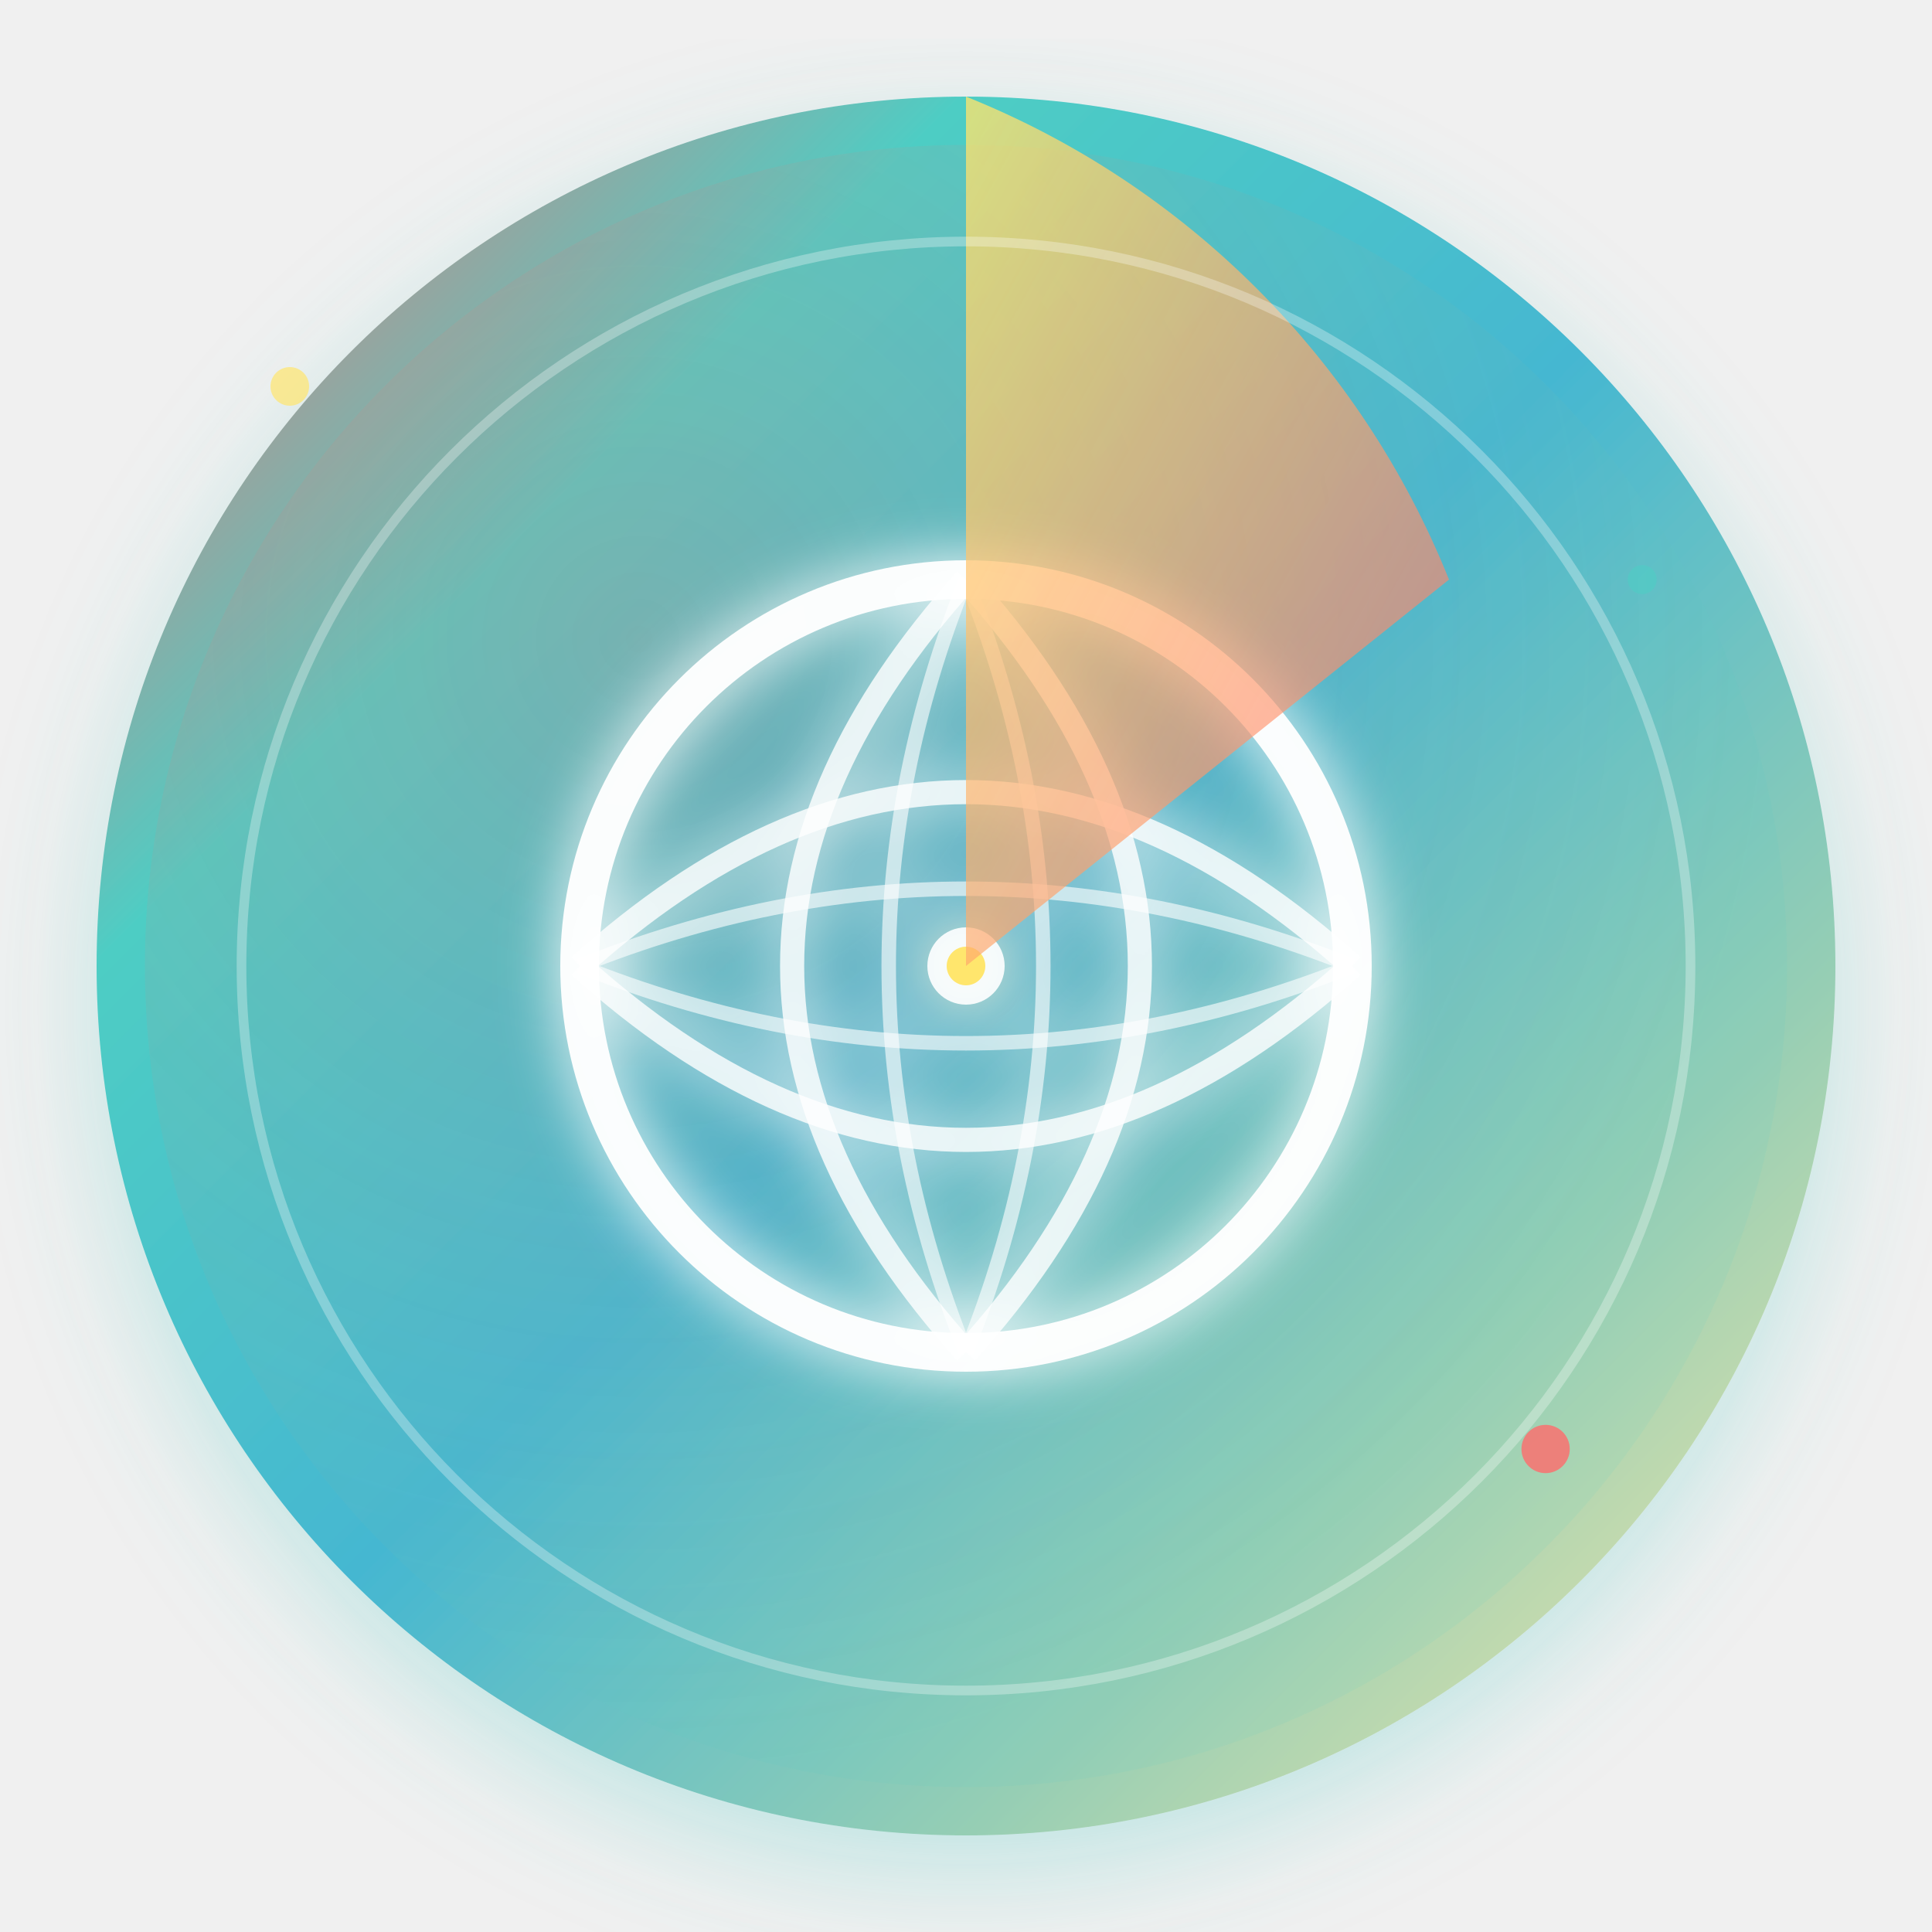
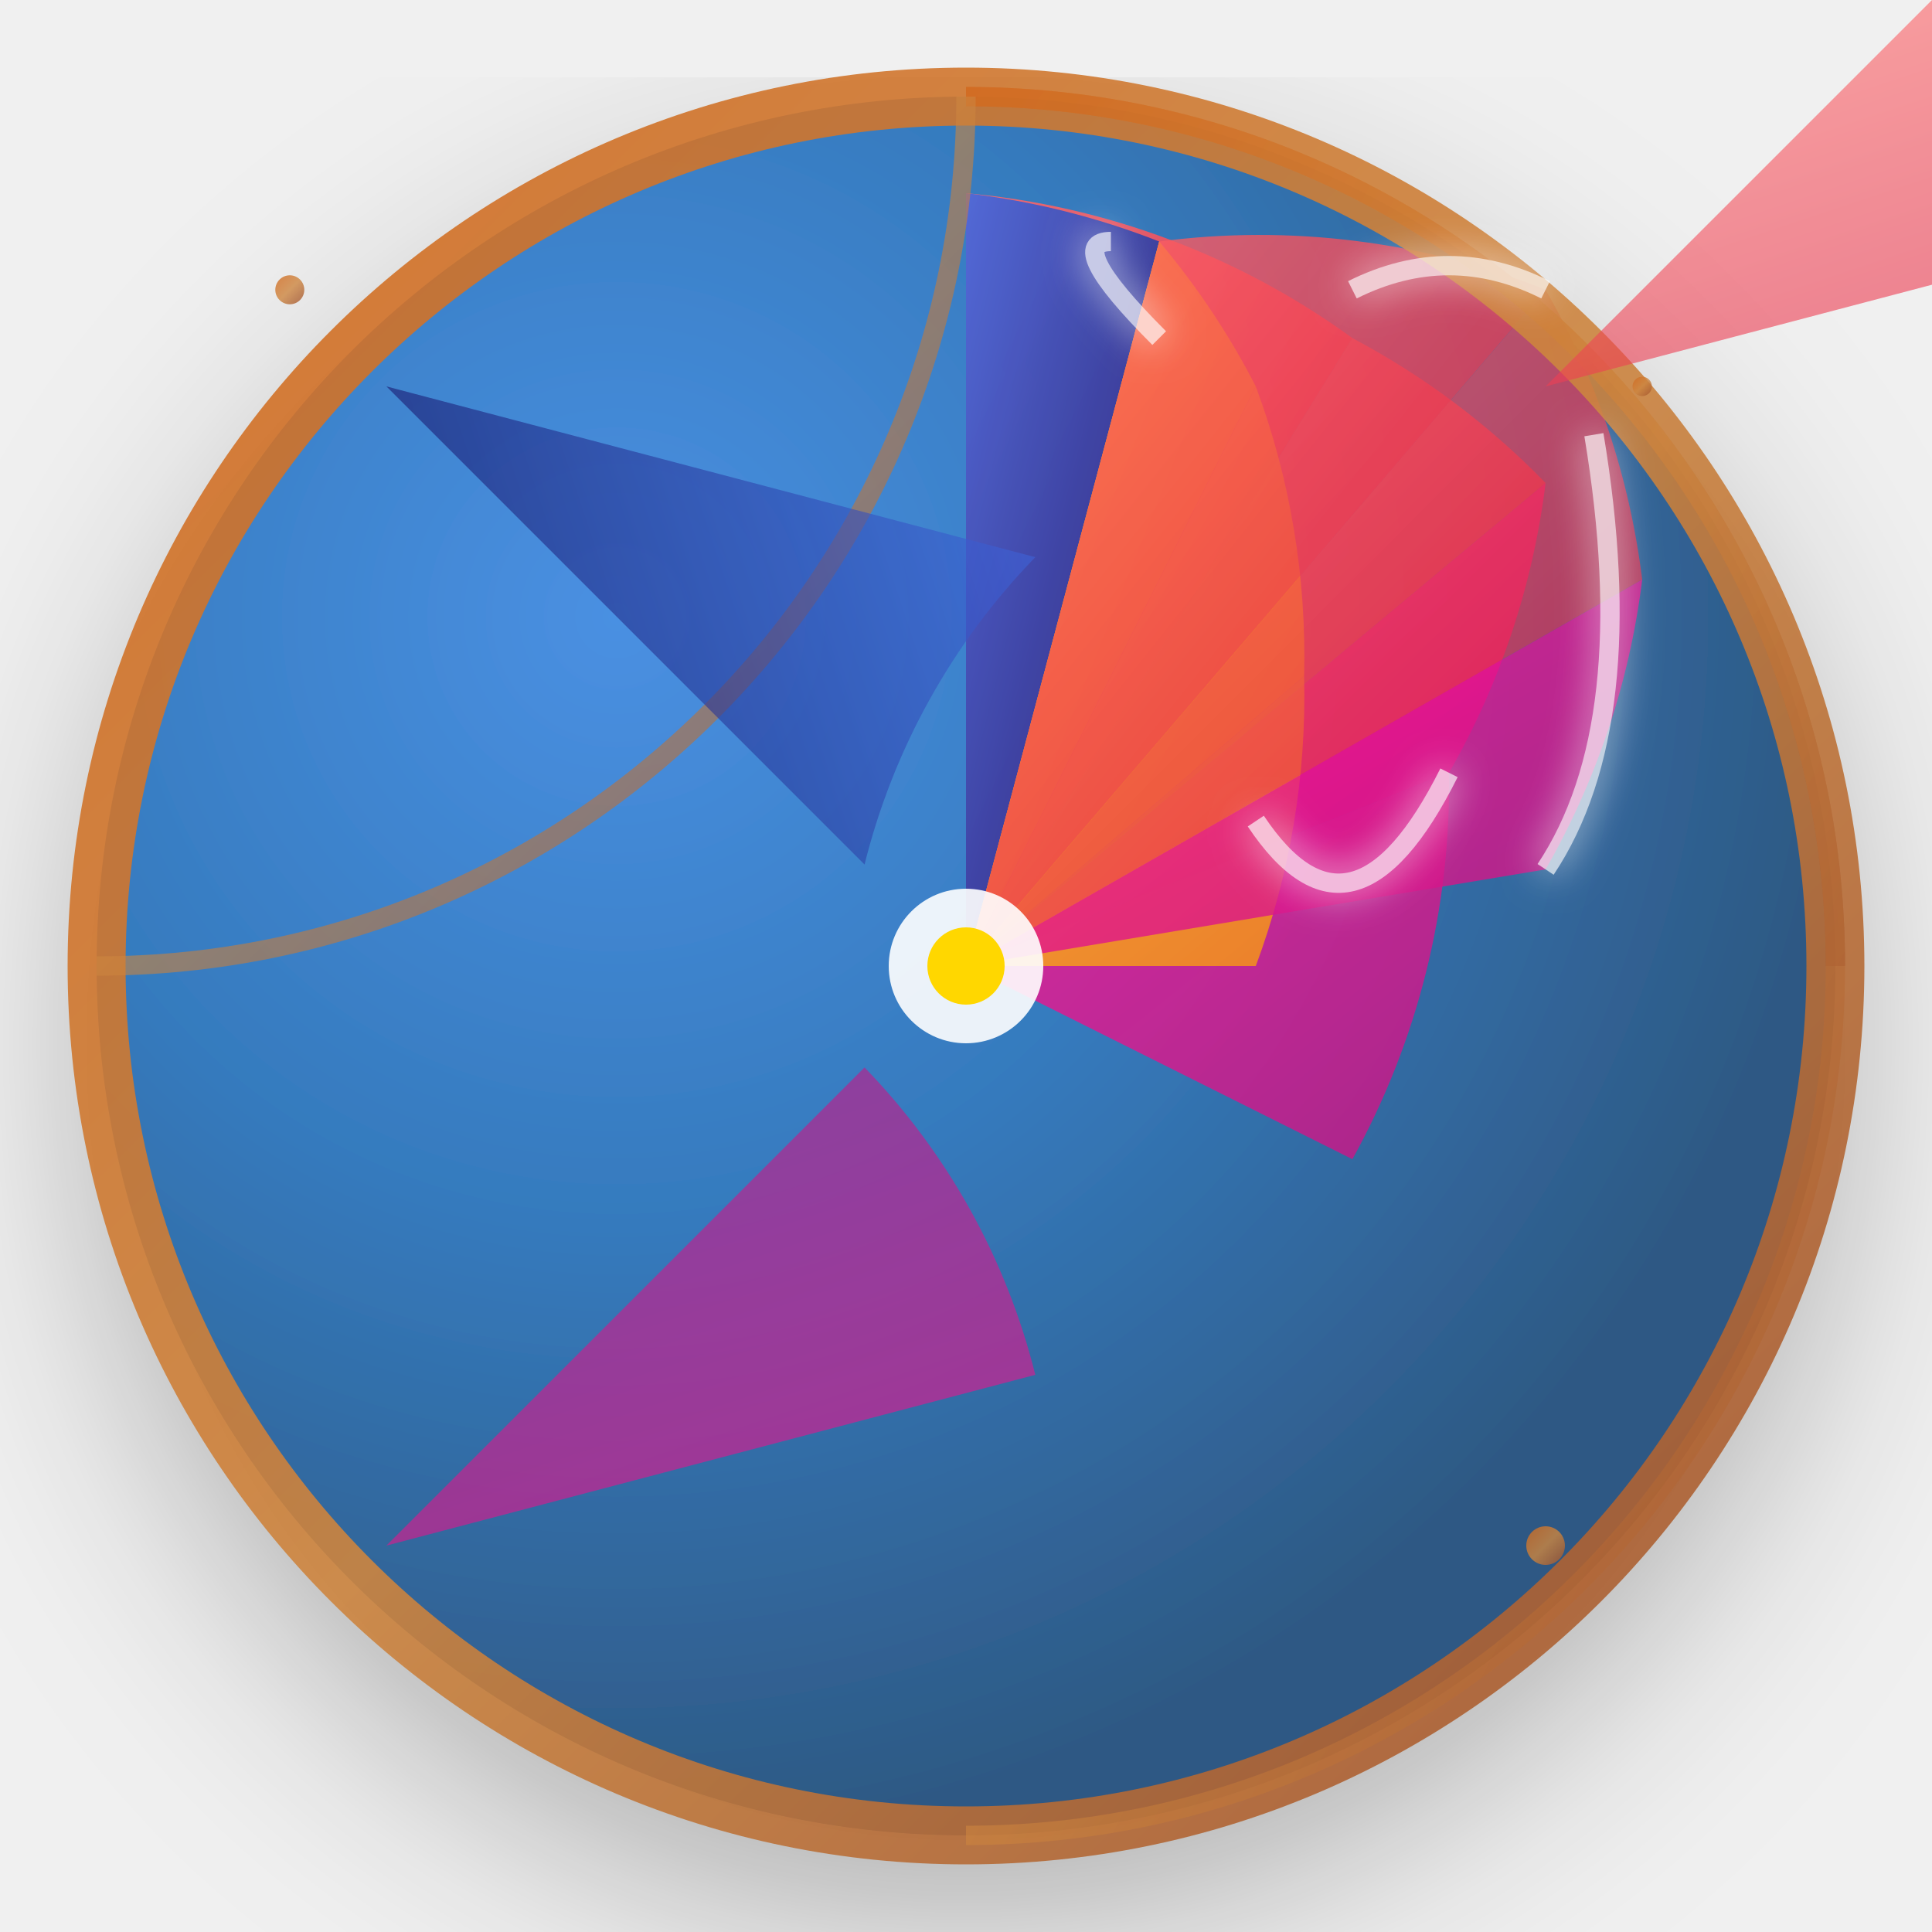
<svg xmlns="http://www.w3.org/2000/svg" width="200" height="200" viewBox="0 0 200 200">
  <defs>
-     <linearGradient id="logoGradient" x1="0%" y1="0%" x2="100%" y2="100%">
+     <radialGradient id="earthGradient" cx="30%" cy="30%" r="70%">
+       <stop offset="0%" style="stop-color:#4A90E2;stop-opacity:1" />
+       <stop offset="50%" style="stop-color:#357ABD;stop-opacity:1" />
+       <stop offset="100%" style="stop-color:#2E5984;stop-opacity:1" />
+     </radialGradient>
+     <linearGradient id="landGradient" x1="0%" y1="0%" x2="100%" y2="100%">
+       <stop offset="0%" style="stop-color:#8FBC8F;stop-opacity:1" />
+       <stop offset="50%" style="stop-color:#6B8E23;stop-opacity:1" />
+       <stop offset="100%" style="stop-color:#556B2F;stop-opacity:1" />
+     </linearGradient>
+     <linearGradient id="crustGradient" x1="0%" y1="0%" x2="100%" y2="100%">
+       <stop offset="0%" style="stop-color:#D2691E;stop-opacity:1" />
+       <stop offset="50%" style="stop-color:#CD853F;stop-opacity:1" />
+       <stop offset="100%" style="stop-color:#A0522D;stop-opacity:1" />
+     </linearGradient>
+     <linearGradient id="appleFilling" x1="0%" y1="0%" x2="100%" y2="100%">
      <stop offset="0%" style="stop-color:#FF6B6B;stop-opacity:1" />
-       <stop offset="25%" style="stop-color:#4ECDC4;stop-opacity:1" />
-       <stop offset="50%" style="stop-color:#45B7D1;stop-opacity:1" />
-       <stop offset="75%" style="stop-color:#96CEB4;stop-opacity:1" />
-       <stop offset="100%" style="stop-color:#FFEAA7;stop-opacity:1" />
+       <stop offset="100%" style="stop-color:#DC143C;stop-opacity:1" />
    </linearGradient>
-     <radialGradient id="radialGradient" cx="30%" cy="30%" r="70%">
-       <stop offset="0%" style="stop-color:#FF6B6B;stop-opacity:0.8" />
-       <stop offset="100%" style="stop-color:#4ECDC4;stop-opacity:0.3" />
-     </radialGradient>
+     <linearGradient id="cherryFilling" x1="0%" y1="0%" x2="100%" y2="100%">
+       <stop offset="0%" style="stop-color:#FF1493;stop-opacity:1" />
+       <stop offset="100%" style="stop-color:#C71585;stop-opacity:1" />
+     </linearGradient>
+     <linearGradient id="blueberryFilling" x1="0%" y1="0%" x2="100%" y2="100%">
+       <stop offset="0%" style="stop-color:#4169E1;stop-opacity:1" />
+       <stop offset="100%" style="stop-color:#191970;stop-opacity:1" />
+     </linearGradient>
+     <linearGradient id="lemonFilling" x1="0%" y1="0%" x2="100%" y2="100%">
+       <stop offset="0%" style="stop-color:#FFD700;stop-opacity:1" />
+       <stop offset="100%" style="stop-color:#FFA500;stop-opacity:1" />
+     </linearGradient>
    <filter id="shadow" x="-50%" y="-50%" width="200%" height="200%">
-       <feDropShadow dx="0" dy="8" stdDeviation="12" flood-color="#FF6B6B" flood-opacity="0.4" />
-       <feDropShadow dx="0" dy="4" stdDeviation="6" flood-color="#4ECDC4" flood-opacity="0.3" />
+       <feDropShadow dx="0" dy="8" stdDeviation="12" flood-color="#000000" flood-opacity="0.3" />
    </filter>
    <filter id="glow" x="-50%" y="-50%" width="200%" height="200%">
-       <feGaussianBlur stdDeviation="3" result="coloredBlur" />
+       <feGaussianBlur stdDeviation="2" result="coloredBlur" />
      <feMerge>
        <feMergeNode in="coloredBlur" />
        <feMergeNode in="SourceGraphic" />
      </feMerge>
    </filter>
-     <linearGradient id="pieGradient" x1="0%" y1="0%" x2="100%" y2="100%">
-       <stop offset="0%" style="stop-color:#FFE66D;stop-opacity:0.9" />
-       <stop offset="100%" style="stop-color:#FF6B6B;stop-opacity:0.7" />
-     </linearGradient>
  </defs>
-   <circle cx="100" cy="100" r="90" fill="url(#logoGradient)" filter="url(#shadow)">
-     <animate attributeName="r" values="90;92;90" dur="3s" repeatCount="indefinite" />
-   </circle>
-   <circle cx="100" cy="100" r="85" fill="url(#radialGradient)" opacity="0.3" />
-   <g transform="translate(100, 100)" fill="white" filter="url(#glow)">
-     <circle cx="0" cy="0" r="40" fill="none" stroke="white" stroke-width="4" opacity="0.95" />
-     <path d="M -40 0 Q -20 -18 0 -18 Q 20 -18 40 0" fill="none" stroke="white" stroke-width="2.5" opacity="0.8" />
-     <path d="M -40 0 Q -20 18 0 18 Q 20 18 40 0" fill="none" stroke="white" stroke-width="2.5" opacity="0.8" />
-     <path d="M -40 0 Q -20 -8 0 -8 Q 20 -8 40 0" fill="none" stroke="white" stroke-width="1.5" opacity="0.6" />
-     <path d="M -40 0 Q -20 8 0 8 Q 20 8 40 0" fill="none" stroke="white" stroke-width="1.5" opacity="0.6" />
-     <path d="M 0 -40 Q 18 -20 18 0 Q 18 20 0 40" fill="none" stroke="white" stroke-width="2.5" opacity="0.8" />
-     <path d="M 0 -40 Q -18 -20 -18 0 Q -18 20 0 40" fill="none" stroke="white" stroke-width="2.5" opacity="0.8" />
-     <path d="M 0 -40 Q 8 -20 8 0 Q 8 20 0 40" fill="none" stroke="white" stroke-width="1.5" opacity="0.6" />
-     <path d="M 0 -40 Q -8 -20 -8 0 Q -8 20 0 40" fill="none" stroke="white" stroke-width="1.5" opacity="0.6" />
-     <circle cx="0" cy="0" r="4" fill="white" opacity="0.9" />
-     <circle cx="0" cy="0" r="2" fill="#FFE66D" />
+   <circle cx="100" cy="100" r="90" fill="url(#earthGradient)" filter="url(#shadow)" />
+   <path d="M 100 100 L 100 20 A 80 80 0 0 1 140 35 L 100 100 Z" fill="url(#appleFilling)" opacity="0.9" />
+   <path d="M 100 100 L 140 35 A 80 80 0 0 1 160 50 L 100 100 Z" fill="url(#appleFilling)" opacity="0.8" />
+   <path d="M 100 100 L 160 50 A 80 80 0 0 1 150 80 L 100 100 Z" fill="url(#cherryFilling)" opacity="0.9" />
+   <path d="M 100 100 L 150 80 A 80 80 0 0 1 140 120 L 100 100 Z" fill="url(#cherryFilling)" opacity="0.8" />
+   <path d="M 100 100 L 100 20 A 80 80 0 0 1 120 25 L 100 100 Z" fill="url(#blueberryFilling)" opacity="0.9" />
+   <path d="M 100 100 L 120 25 A 80 80 0 0 1 130 40 L 100 100 Z" fill="url(#lemonFilling)" opacity="0.9" />
+   <path d="M 100 100 L 130 40 A 80 80 0 0 1 135 70 L 100 100 Z" fill="url(#lemonFilling)" opacity="0.8" />
+   <path d="M 100 100 L 135 70 A 80 80 0 0 1 130 100 L 100 100 Z" fill="url(#lemonFilling)" opacity="0.7" />
+   <path d="M 100 100 L 120 25 A 80 80 0 0 1 160 30 L 100 100 Z" fill="url(#appleFilling)" opacity="0.8" />
+   <path d="M 100 100 L 160 30 A 80 80 0 0 1 170 60 L 100 100 Z" fill="url(#appleFilling)" opacity="0.7" />
+   <path d="M 100 100 L 170 60 A 80 80 0 0 1 160 90 L 100 100 Z" fill="url(#cherryFilling)" opacity="0.8" />
+   <circle cx="100" cy="100" r="90" fill="none" stroke="url(#crustGradient)" stroke-width="6" opacity="0.9" />
+   <path d="M 100 10 A 90 90 0 0 1 190 100" fill="none" stroke="url(#crustGradient)" stroke-width="2" opacity="0.6" />
+   <path d="M 100 10 A 90 90 0 0 1 100 190" fill="none" stroke="url(#crustGradient)" stroke-width="2" opacity="0.6" />
+   <path d="M 100 10 A 90 90 0 0 1 10 100" fill="none" stroke="url(#crustGradient)" stroke-width="2" opacity="0.6" />
+   <g stroke="#FFFFFF" stroke-width="2" opacity="0.7" filter="url(#glow)">
+     <path d="M 120 35 Q 110 25 115 25" fill="none" />
+     <path d="M 140 30 Q 150 25 160 30" fill="none" />
+     <path d="M 165 45 Q 170 75 160 90" fill="none" />
+     <path d="M 130 85 Q 140 100 150 80" fill="none" />
  </g>
-   <path d="M 100 100 L 100 10 A 90 90 0 0 1 150 60 Z" fill="url(#pieGradient)" opacity="0.85">
-     <animate attributeName="opacity" values="0.85;0.95;0.85" dur="2s" repeatCount="indefinite" />
-   </path>
-   <circle cx="30" cy="40" r="2" fill="#FFE66D" opacity="0.7">
-     <animate attributeName="opacity" values="0.7;0.3;0.7" dur="2.5s" repeatCount="indefinite" />
-   </circle>
-   <circle cx="170" cy="60" r="1.5" fill="#4ECDC4" opacity="0.6">
-     <animate attributeName="opacity" values="0.6;0.2;0.6" dur="3s" repeatCount="indefinite" />
-   </circle>
-   <circle cx="160" cy="150" r="2.5" fill="#FF6B6B" opacity="0.8">
-     <animate attributeName="opacity" values="0.8;0.4;0.8" dur="2.8s" repeatCount="indefinite" />
-   </circle>
-   <circle cx="100" cy="100" r="75" fill="none" stroke="white" stroke-width="1" opacity="0.3">
-     <animate attributeName="r" values="75;77;75" dur="4s" repeatCount="indefinite" />
-   </circle>
+   <g transform="translate(100, 100)">
+     <path d="M 0 0 L 0 -70 A 70 70 0 0 1 35 -60 L 0 0 Z" fill="url(#appleFilling)" opacity="0.6" transform="translate(60, -60) rotate(45)" />
+     <path d="M 0 0 L 0 70 A 70 70 0 0 1 -35 60 L 0 0 Z" fill="url(#cherryFilling)" opacity="0.6" transform="translate(-60, 60) rotate(-135)" />
+     <path d="M 0 0 L 0 -70 A 70 70 0 0 1 -35 -60 L 0 0 Z" fill="url(#blueberryFilling)" opacity="0.6" transform="translate(-60, -60) rotate(135)" />
+   </g>
+   <circle cx="100" cy="100" r="8" fill="#FFFFFF" opacity="0.9" />
+   <circle cx="100" cy="100" r="4" fill="#FFD700" />
+   <g opacity="0.8">
+     <circle cx="30" cy="30" r="1.5" fill="url(#crustGradient)">
+       <animate attributeName="opacity" values="0.8;0.3;0.8" dur="3s" repeatCount="indefinite" />
+     </circle>
+     <circle cx="170" cy="40" r="1" fill="url(#crustGradient)">
+       <animate attributeName="opacity" values="0.8;0.2;0.8" dur="2.5s" repeatCount="indefinite" />
+     </circle>
+     <circle cx="160" cy="160" r="2" fill="url(#crustGradient)">
+       <animate attributeName="opacity" values="0.8;0.4;0.8" dur="3.5s" repeatCount="indefinite" />
+     </circle>
+   </g>
</svg>
